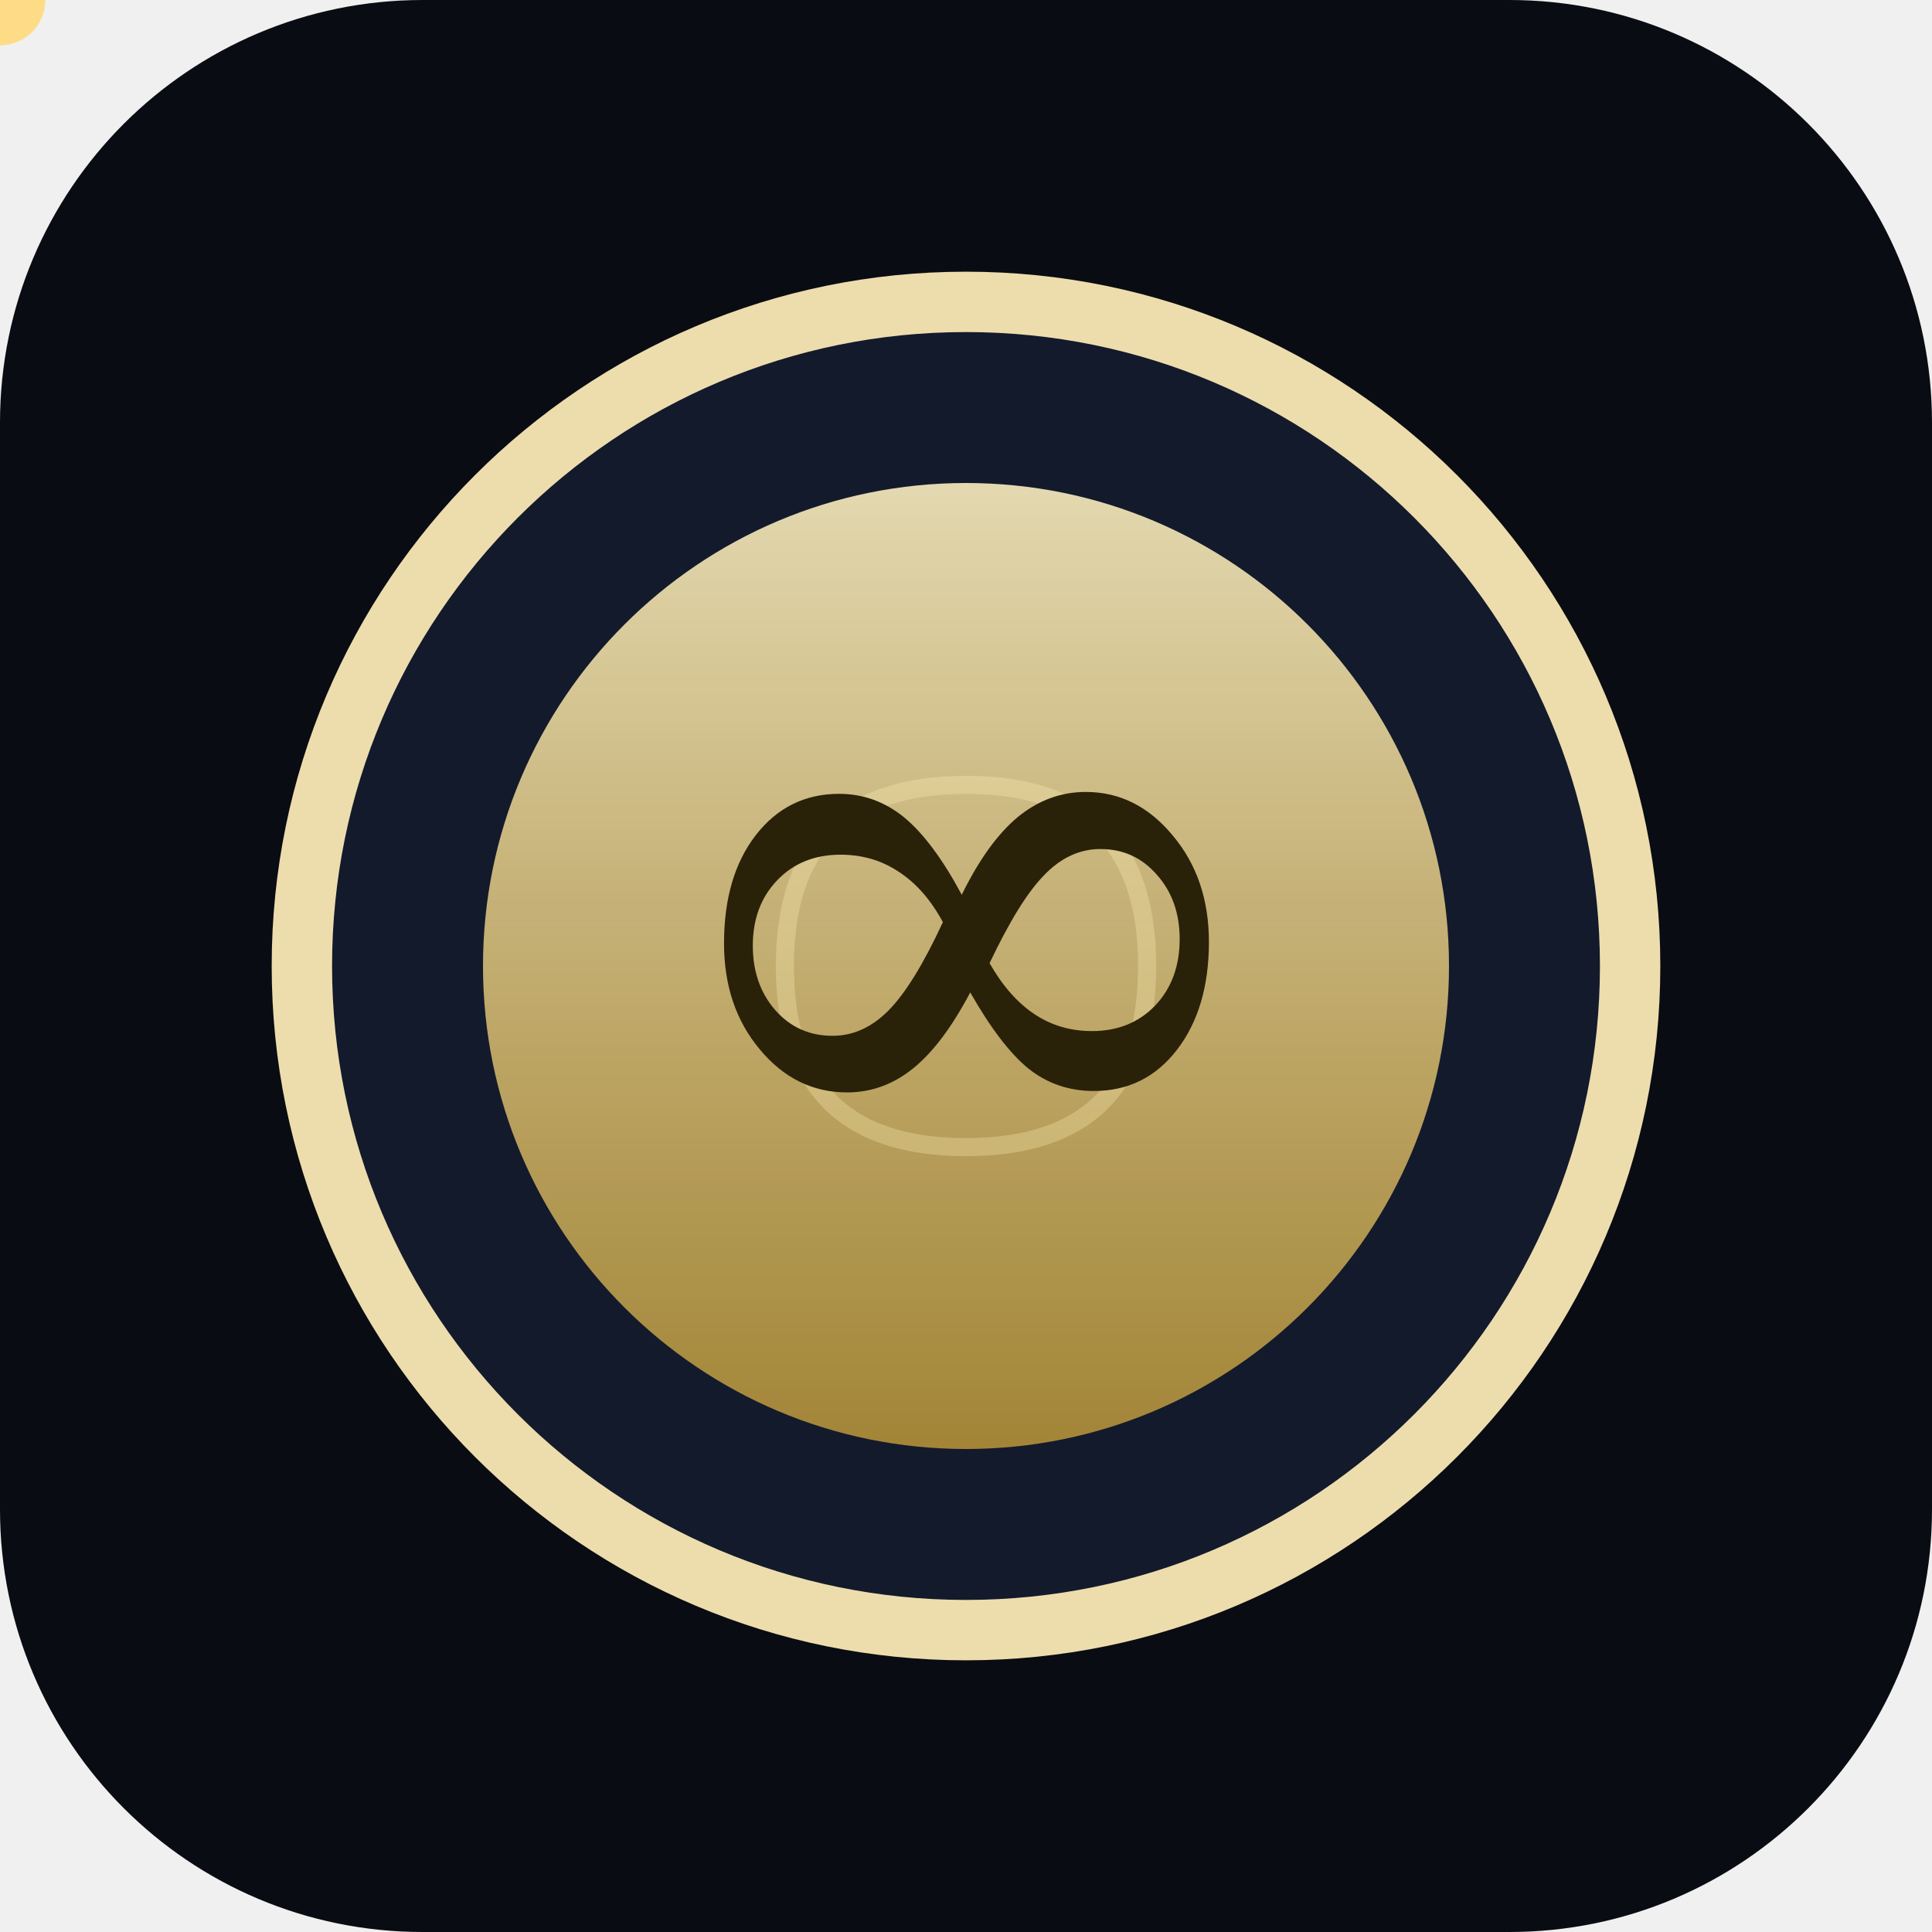
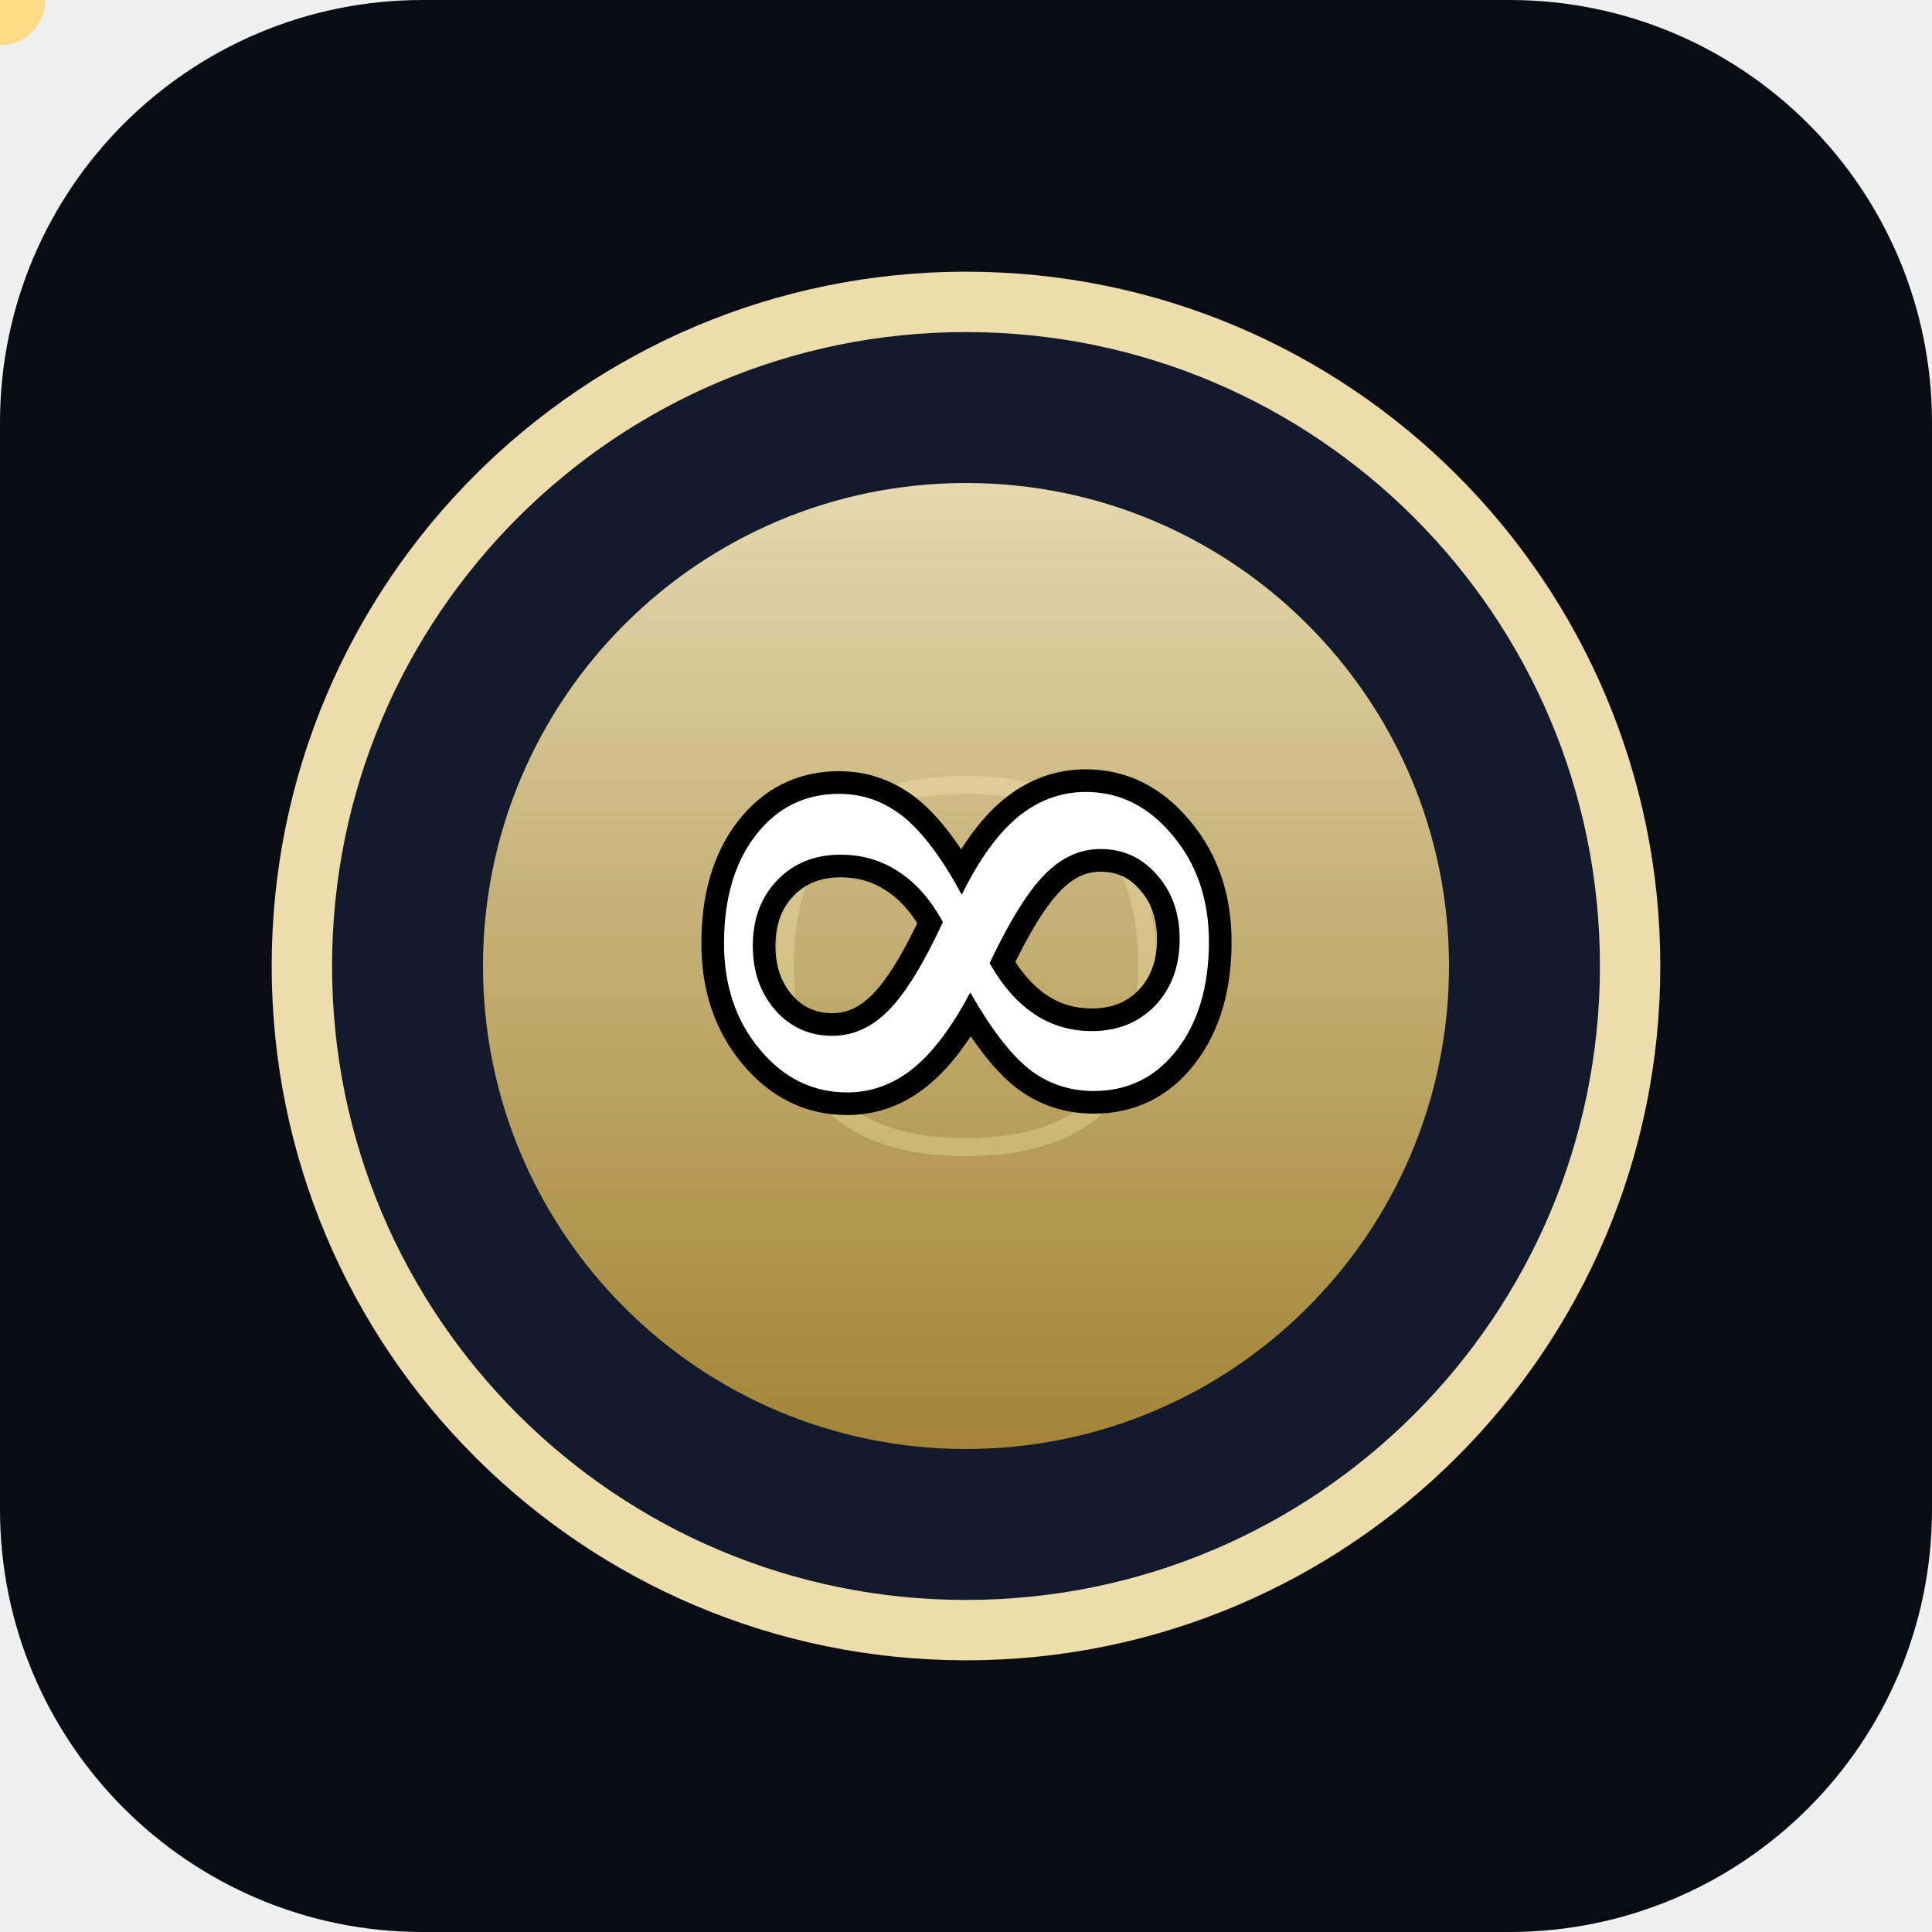
<svg xmlns="http://www.w3.org/2000/svg" viewBox="0 0 64 64">
  <defs>
    <linearGradient id="infinityAura" x1="0%" y1="0%" x2="0%" y2="100%">
      <stop offset="0%" stop-color="#fff2c2" stop-opacity="0.96" />
      <stop offset="100%" stop-color="#d1a73a" stop-opacity="0.82" />
    </linearGradient>
    <circle id="infinityLoop1" r="1.5" fill="#ffe890" opacity="0.8">
      <animateTransform attributeName="transform" type="translate" values="38,26; 32,32; 26,38; 32,32; 38,26" keyTimes="0;0.25;0.5;0.75;1" dur="4s" repeatCount="indefinite" />
      <animate attributeName="opacity" values="0.8;0.5;0.8" keyTimes="0;0.5;1" dur="4s" repeatCount="indefinite" />
    </circle>
    <circle id="infinityLoop2" r="1.5" fill="#ffd87f" opacity="0.8">
      <animateTransform attributeName="transform" type="translate" values="26,26; 32,32; 38,38; 32,32; 26,26" keyTimes="0;0.25;0.5;0.75;1" dur="4s" repeatCount="indefinite" />
      <animate attributeName="opacity" values="0.8;0.5;0.8" keyTimes="0;0.5;1" dur="4s" repeatCount="indefinite" />
    </circle>
    <circle id="infinityPulse1" cx="32" cy="32" r="8" fill="none" stroke="#ffe4a0" stroke-width="0.8" opacity="0">
      <animate attributeName="opacity" values="0;0.6;0" keyTimes="0;0.5;1" dur="3s" repeatCount="indefinite" />
      <animate attributeName="r" values="8;12;14" keyTimes="0;0.5;1" dur="3s" repeatCount="indefinite" />
    </circle>
    <circle id="infinityPulse2" cx="32" cy="32" r="8" fill="none" stroke="#ffeeb0" stroke-width="0.8" opacity="0">
      <animate attributeName="opacity" values="0;0.6;0" keyTimes="0;0.5;1" dur="3s" begin="1.5s" repeatCount="indefinite" />
      <animate attributeName="r" values="8;12;14" keyTimes="0;0.5;1" dur="3s" begin="1.5s" repeatCount="indefinite" />
    </circle>
    <path id="infinityTrace" d="M 26,32 Q 26,26 32,26 Q 38,26 38,32 Q 38,38 32,38 Q 26,38 26,32" fill="none" stroke="#fff0b8" stroke-width="0.6" opacity="0.3">
      <animate attributeName="opacity" values="0.3;0.5;0.3" keyTimes="0;0.5;1" dur="2s" repeatCount="indefinite" />
    </path>
  </defs>
  <rect width="64" height="64" rx="14" fill="#0a0c13" />
  <circle cx="32" cy="32" r="22" fill="#141a2d" stroke="#f9e7b5" stroke-width="2" opacity="0.95" />
  <circle cx="32" cy="32" r="16" fill="url(#infinityAura)" opacity="0.92" />
  <g id="infinity">
    <use href="#infinityTrace" />
    <use href="#infinityPulse1" />
    <use href="#infinityPulse2" />
    <use href="#infinityLoop1" />
    <use href="#infinityLoop2" />
  </g>
-   <text x="32" y="39" font-family="'Cormorant Garamond', serif" font-size="26" text-anchor="middle" fill="#2a2109">∞</text>
+   <text x="32" y="39" font-family="'Cormorant Garamond', serif" font-size="26" text-anchor="middle" fill="#ffffff" stroke="#000000" stroke-width="1.5" paint-order="stroke">∞</text>
</svg>
